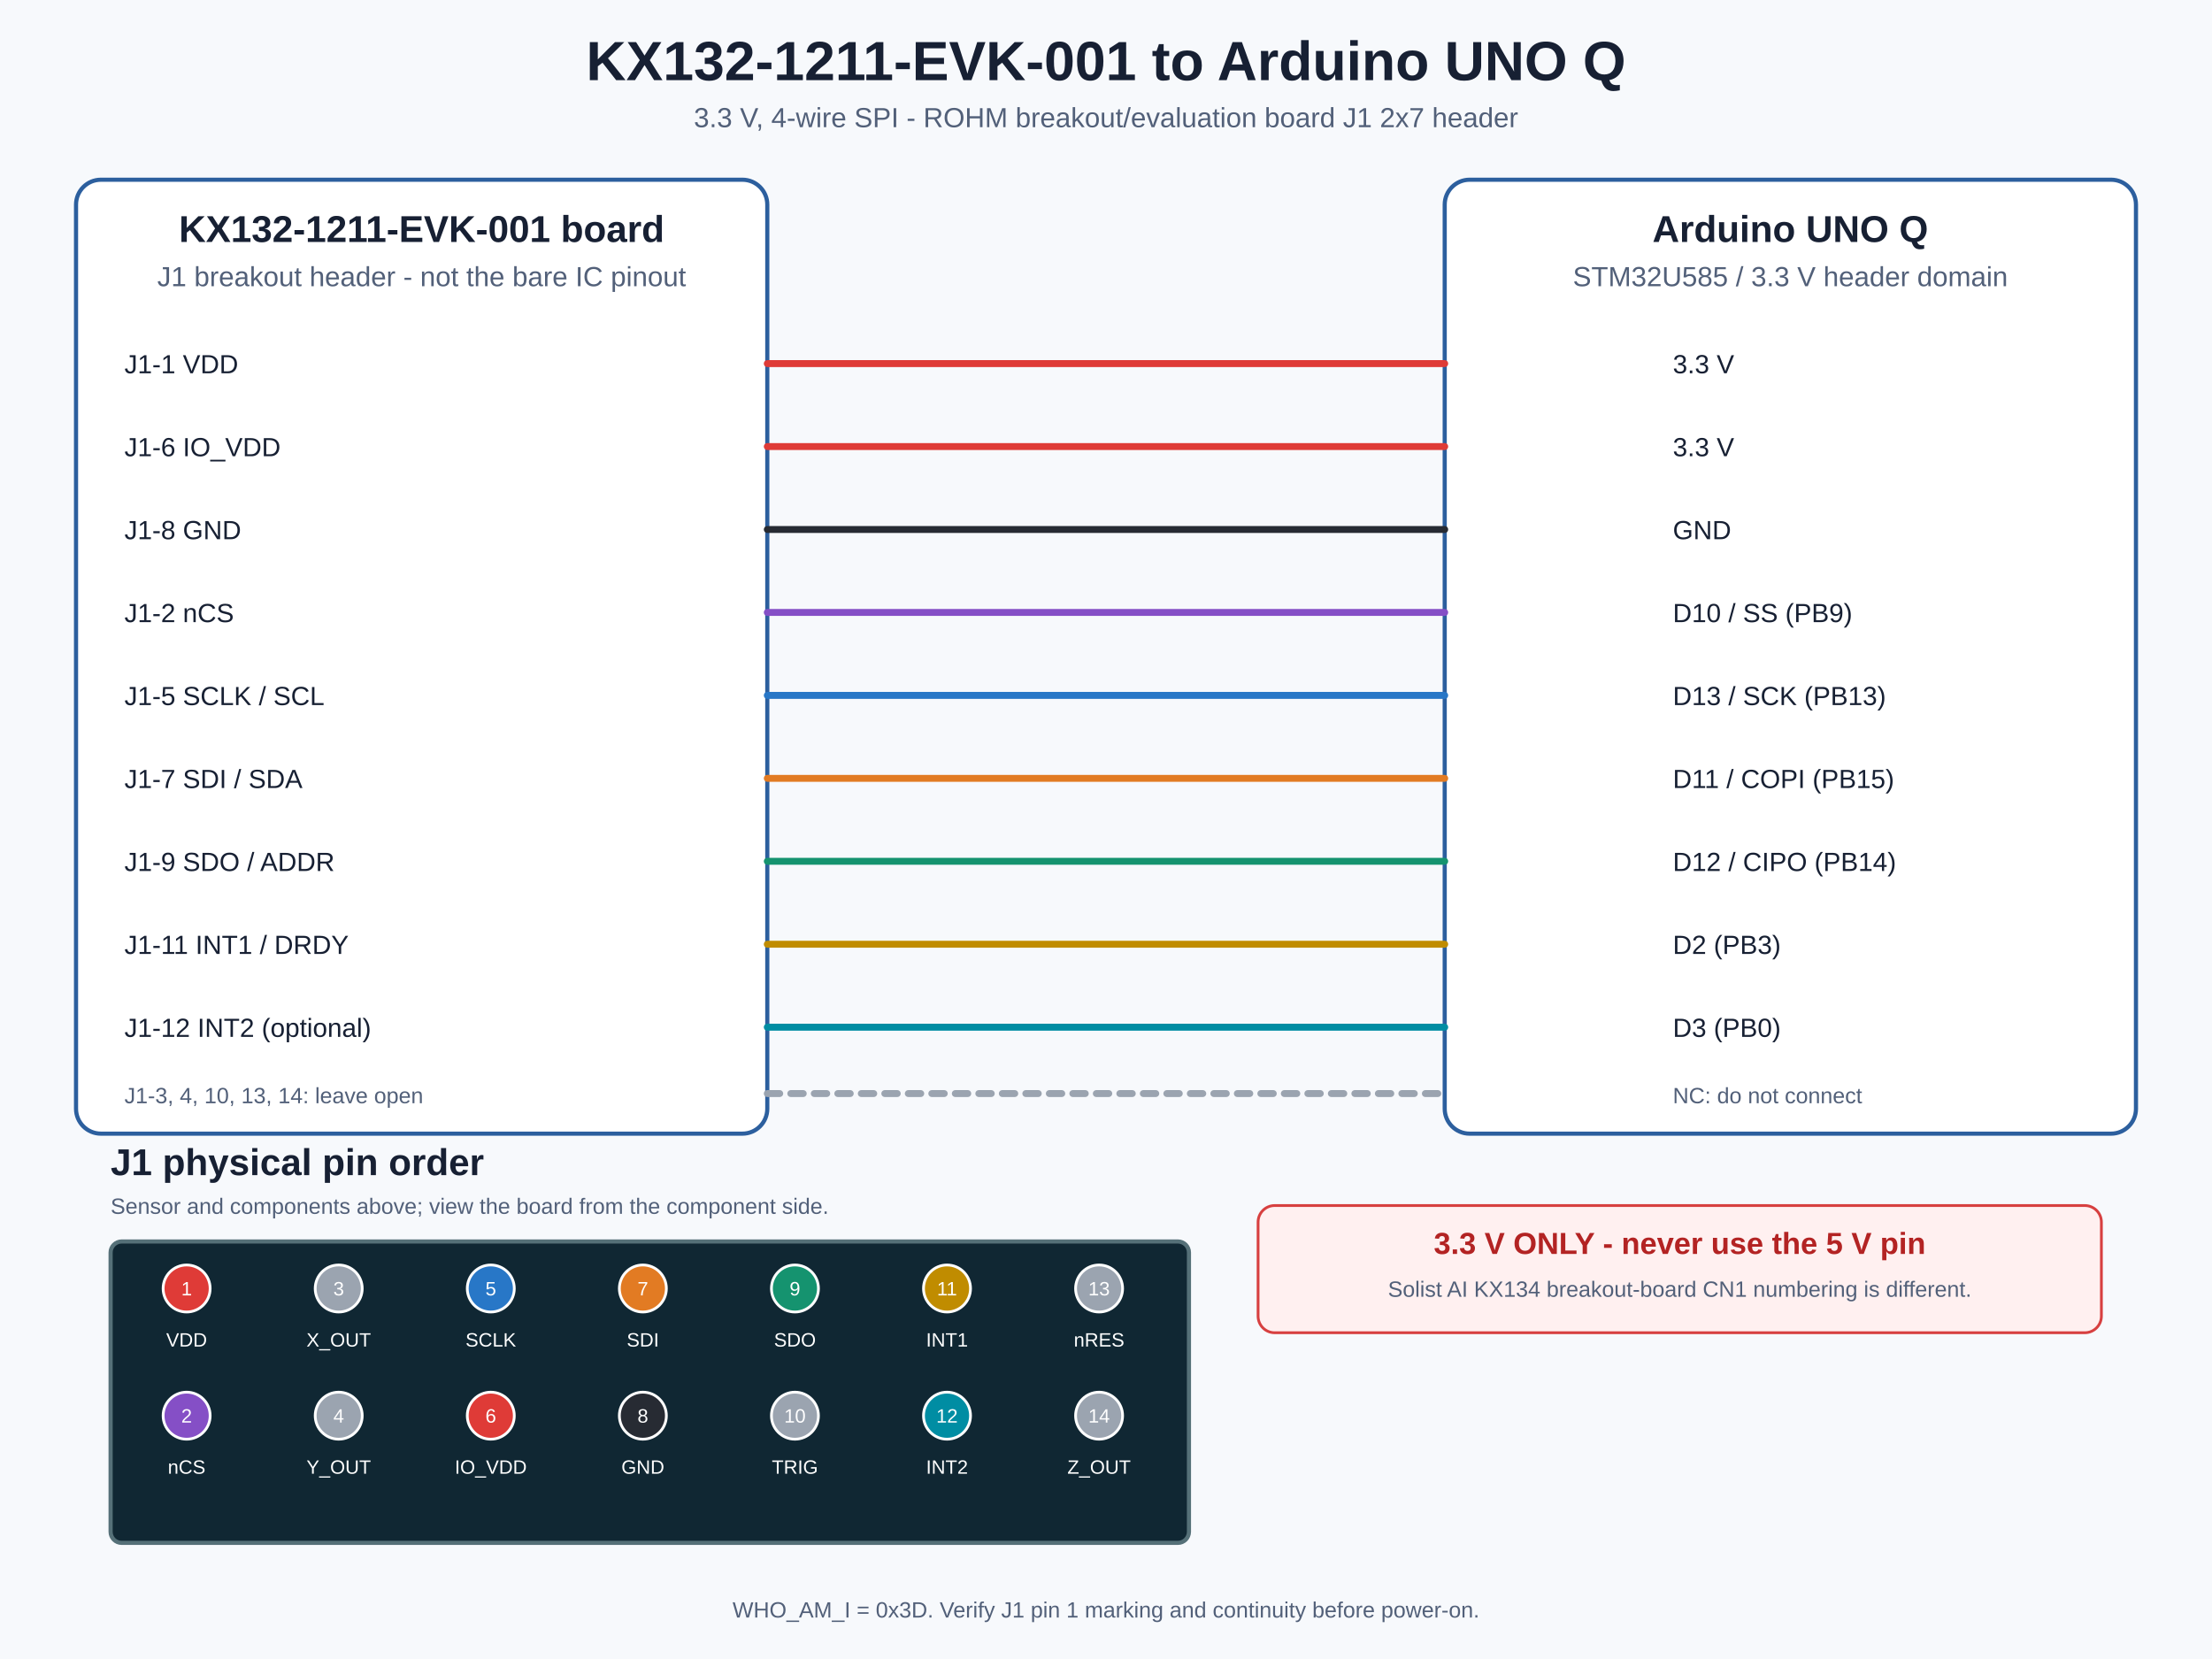
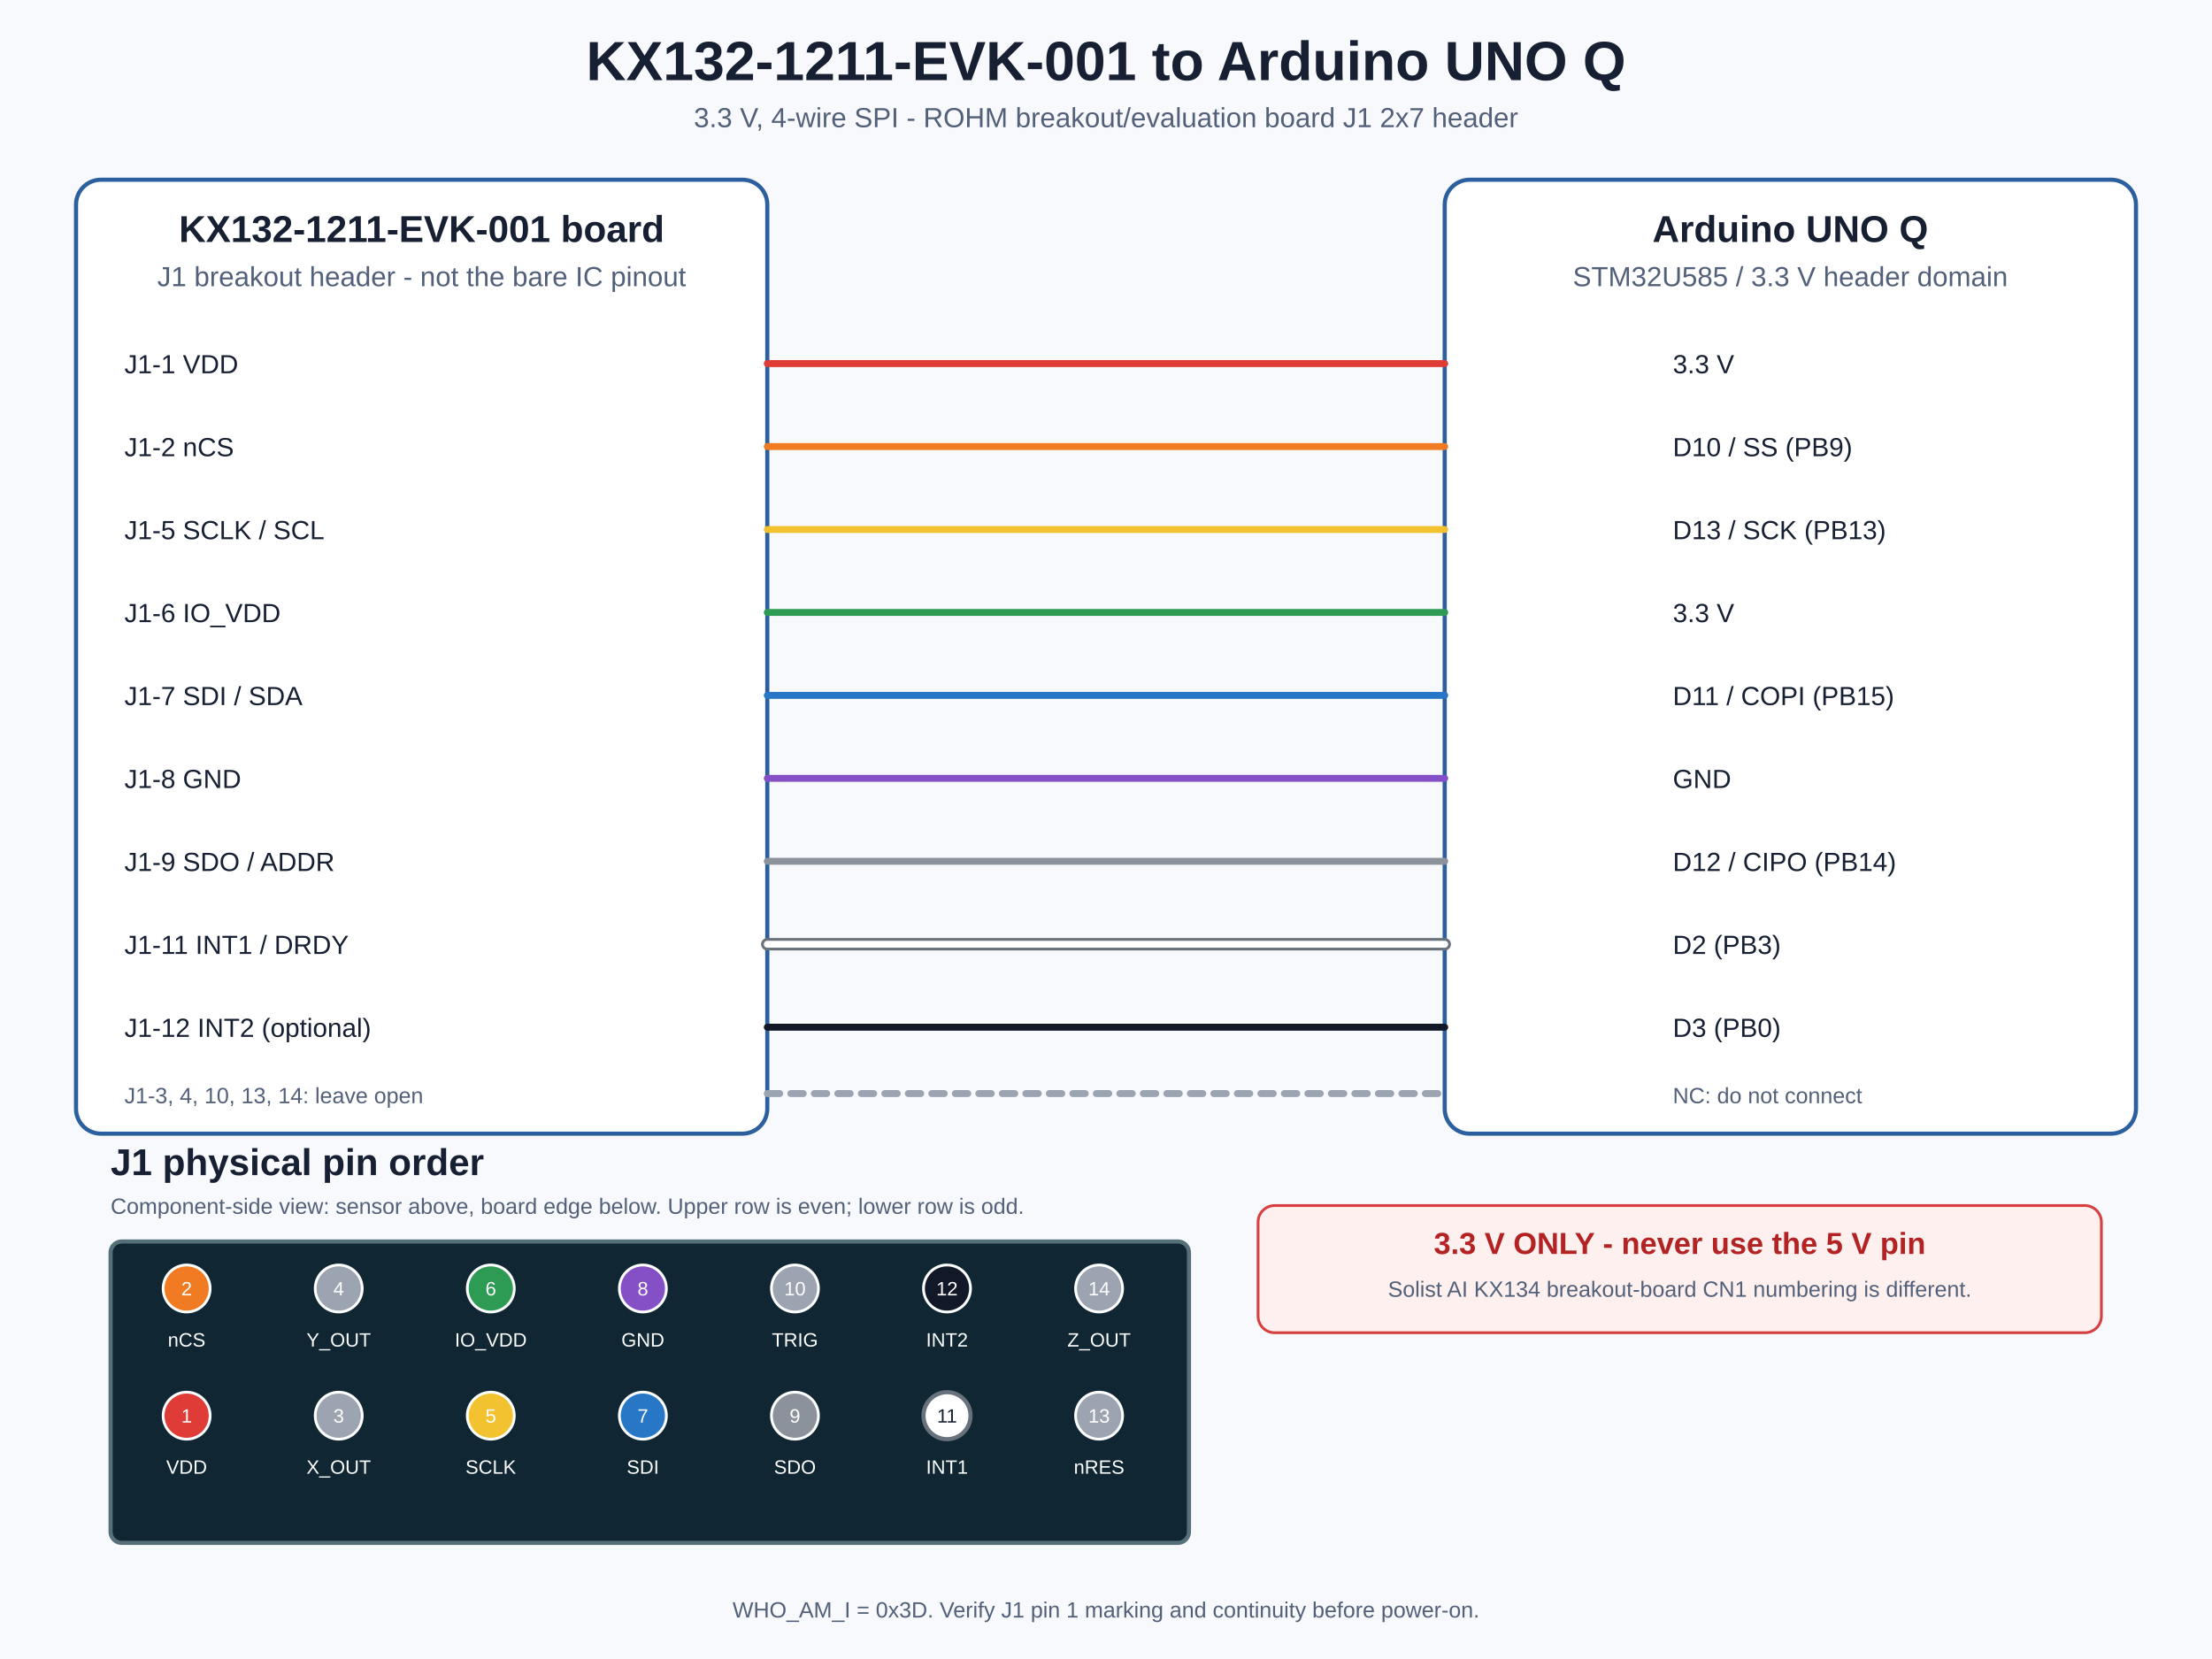
<svg xmlns="http://www.w3.org/2000/svg" width="1600" height="1200" viewBox="0 0 1600 1200">
  <rect width="1600" height="1200" fill="#f7f9fc" />
  <style>
-     text{font-family:Arial,"Noto Sans JP",sans-serif;fill:#172033}.title{font-size:40px;font-weight:700}.sub{font-size:20px;fill:#526079}.box{fill:#fff;stroke:#2c5f9e;stroke-width:3}.head{font-size:27px;font-weight:700}.pin{font-size:19px}.small{font-size:16px;fill:#526079}.tiny{font-size:14px}.connector text{fill:#fff}.warn{font-size:22px;font-weight:700;fill:#b32323}.wire{fill:none;stroke-width:5;stroke-linecap:round}.pwr{stroke:#df3b37}.gnd{stroke:#272b33}.sck{stroke:#2877c7}.miso{stroke:#15936f}.mosi{stroke:#e27b23}.cs{stroke:#854fc6}.irq{stroke:#c08c00}.irq2{stroke:#008da3}.nc{stroke:#9ba4b0;stroke-dasharray:9 8}.pad{stroke:#fff;stroke-width:2}
+     text{font-family:Arial,"Noto Sans JP",sans-serif;fill:#172033}.title{font-size:40px;font-weight:700}.sub{font-size:20px;fill:#526079}.box{fill:#fff;stroke:#2c5f9e;stroke-width:3}.head{font-size:27px;font-weight:700}.pin{font-size:19px}.small{font-size:16px;fill:#526079}.tiny{font-size:14px}.connector text{fill:#fff}.warn{font-size:22px;font-weight:700;fill:#b32323}.wire{fill:none;stroke-width:5;stroke-linecap:round}.c1{stroke:#df3b37}.c2{stroke:#f07b22}.c5{stroke:#f2c230}.c6{stroke:#2e9b55}.c7{stroke:#2877c7}.c8{stroke:#854fc6}.c9{stroke:#8b929c}.c11{stroke:#fff}.c11-outline{stroke:#68717c;stroke-width:9}.c12{stroke:#111827}.nc{stroke:#9ba4b0;stroke-dasharray:9 8}.pad{stroke:#fff;stroke-width:2}
  </style>
  <text x="800" y="58" text-anchor="middle" class="title">KX132-1211-EVK-001 to Arduino UNO Q</text>
  <text x="800" y="92" text-anchor="middle" class="sub">3.3 V, 4-wire SPI - ROHM breakout/evaluation board J1 2x7 header</text>
  <rect x="55" y="130" width="500" height="690" rx="18" class="box" />
  <text x="305" y="175" text-anchor="middle" class="head">KX132-1211-EVK-001 board</text>
  <text x="305" y="207" text-anchor="middle" class="sub">J1 breakout header - not the bare IC pinout</text>
  <rect x="1045" y="130" width="500" height="690" rx="18" class="box" />
  <text x="1295" y="175" text-anchor="middle" class="head">Arduino UNO Q</text>
  <text x="1295" y="207" text-anchor="middle" class="sub">STM32U585 / 3.3 V header domain</text>
  <g class="pin">
    <text x="90" y="270">J1-1  VDD</text>
-     <text x="90" y="330">J1-6  IO_VDD</text>
-     <text x="90" y="390">J1-8  GND</text>
-     <text x="90" y="450">J1-2  nCS</text>
-     <text x="90" y="510">J1-5  SCLK / SCL</text>
-     <text x="90" y="570">J1-7  SDI / SDA</text>
+     <text x="90" y="330">J1-2  nCS</text>
+     <text x="90" y="390">J1-5  SCLK / SCL</text>
+     <text x="90" y="450">J1-6  IO_VDD</text>
+     <text x="90" y="510">J1-7  SDI / SDA</text>
+     <text x="90" y="570">J1-8  GND</text>
    <text x="90" y="630">J1-9  SDO / ADDR</text>
    <text x="90" y="690">J1-11  INT1 / DRDY</text>
    <text x="90" y="750">J1-12  INT2 (optional)</text>
    <text x="90" y="798" class="small">J1-3, 4, 10, 13, 14: leave open</text>
    <text x="1210" y="270">3.3 V</text>
-     <text x="1210" y="330">3.3 V</text>
-     <text x="1210" y="390">GND</text>
-     <text x="1210" y="450">D10 / SS (PB9)</text>
-     <text x="1210" y="510">D13 / SCK (PB13)</text>
-     <text x="1210" y="570">D11 / COPI (PB15)</text>
+     <text x="1210" y="330">D10 / SS (PB9)</text>
+     <text x="1210" y="390">D13 / SCK (PB13)</text>
+     <text x="1210" y="450">3.3 V</text>
+     <text x="1210" y="510">D11 / COPI (PB15)</text>
+     <text x="1210" y="570">GND</text>
    <text x="1210" y="630">D12 / CIPO (PB14)</text>
    <text x="1210" y="690">D2 (PB3)</text>
    <text x="1210" y="750">D3 (PB0)</text>
    <text x="1210" y="798" class="small">NC: do not connect</text>
  </g>
-   <path d="M555 263 H1045" class="wire pwr" />
-   <path d="M555 323 H1045" class="wire pwr" />
-   <path d="M555 383 H1045" class="wire gnd" />
-   <path d="M555 443 H1045" class="wire cs" />
-   <path d="M555 503 H1045" class="wire sck" />
-   <path d="M555 563 H1045" class="wire mosi" />
-   <path d="M555 623 H1045" class="wire miso" />
-   <path d="M555 683 H1045" class="wire irq" />
-   <path d="M555 743 H1045" class="wire irq2" />
+   <path d="M555 263 H1045" class="wire c1" />
+   <path d="M555 323 H1045" class="wire c2" />
+   <path d="M555 383 H1045" class="wire c5" />
+   <path d="M555 443 H1045" class="wire c6" />
+   <path d="M555 503 H1045" class="wire c7" />
+   <path d="M555 563 H1045" class="wire c8" />
+   <path d="M555 623 H1045" class="wire c9" />
+   <path d="M555 683 H1045" class="wire c11-outline" />
+   <path d="M555 683 H1045" class="wire c11" />
+   <path d="M555 743 H1045" class="wire c12" />
  <path d="M555 791 H1045" class="wire nc" />
  <g transform="translate(80 850)">
    <text x="0" y="0" class="head">J1 physical pin order</text>
-     <text x="0" y="28" class="small">Sensor and components above; view the board from the component side.</text>
+     <text x="0" y="28" class="small">Component-side view: sensor above, board edge below. Upper row is even; lower row is odd.</text>
    <rect x="0" y="48" width="780" height="218" rx="8" fill="#102733" stroke="#557078" stroke-width="3" />
    <g class="tiny connector" text-anchor="middle" fill="#fff">
-       <g transform="translate(55 82)">
+       <g transform="translate(55 174)">
        <circle r="17" fill="#df3b37" class="pad" />
        <text y="5">1</text>
        <text y="42">VDD</text>
      </g>
-       <g transform="translate(165 82)">
+       <g transform="translate(165 174)">
        <circle r="17" fill="#9ba4b0" class="pad" />
        <text y="5">3</text>
        <text y="42">X_OUT</text>
      </g>
-       <g transform="translate(275 82)">
-         <circle r="17" fill="#2877c7" class="pad" />
+       <g transform="translate(275 174)">
+         <circle r="17" fill="#f2c230" class="pad" />
        <text y="5">5</text>
        <text y="42">SCLK</text>
      </g>
-       <g transform="translate(385 82)">
-         <circle r="17" fill="#e27b23" class="pad" />
+       <g transform="translate(385 174)">
+         <circle r="17" fill="#2877c7" class="pad" />
        <text y="5">7</text>
        <text y="42">SDI</text>
      </g>
-       <g transform="translate(495 82)">
-         <circle r="17" fill="#15936f" class="pad" />
+       <g transform="translate(495 174)">
+         <circle r="17" fill="#8b929c" class="pad" />
        <text y="5">9</text>
        <text y="42">SDO</text>
      </g>
-       <g transform="translate(605 82)">
-         <circle r="17" fill="#c08c00" class="pad" />
-         <text y="5">11</text>
+       <g transform="translate(605 174)">
+         <circle r="17" fill="#fff" stroke="#68717c" stroke-width="3" />
+         <text y="5" fill="#172033" style="fill:#172033">11</text>
        <text y="42">INT1</text>
      </g>
-       <g transform="translate(715 82)">
+       <g transform="translate(715 174)">
        <circle r="17" fill="#9ba4b0" class="pad" />
        <text y="5">13</text>
        <text y="42">nRES</text>
      </g>
-       <g transform="translate(55 174)">
-         <circle r="17" fill="#854fc6" class="pad" />
+       <g transform="translate(55 82)">
+         <circle r="17" fill="#f07b22" class="pad" />
        <text y="5">2</text>
        <text y="42">nCS</text>
      </g>
-       <g transform="translate(165 174)">
+       <g transform="translate(165 82)">
        <circle r="17" fill="#9ba4b0" class="pad" />
        <text y="5">4</text>
        <text y="42">Y_OUT</text>
      </g>
-       <g transform="translate(275 174)">
-         <circle r="17" fill="#df3b37" class="pad" />
+       <g transform="translate(275 82)">
+         <circle r="17" fill="#2e9b55" class="pad" />
        <text y="5">6</text>
        <text y="42">IO_VDD</text>
      </g>
-       <g transform="translate(385 174)">
-         <circle r="17" fill="#272b33" class="pad" />
+       <g transform="translate(385 82)">
+         <circle r="17" fill="#854fc6" class="pad" />
        <text y="5">8</text>
        <text y="42">GND</text>
      </g>
-       <g transform="translate(495 174)">
+       <g transform="translate(495 82)">
        <circle r="17" fill="#9ba4b0" class="pad" />
        <text y="5">10</text>
        <text y="42">TRIG</text>
      </g>
-       <g transform="translate(605 174)">
-         <circle r="17" fill="#008da3" class="pad" />
+       <g transform="translate(605 82)">
+         <circle r="17" fill="#111827" class="pad" />
        <text y="5">12</text>
        <text y="42">INT2</text>
      </g>
-       <g transform="translate(715 174)">
+       <g transform="translate(715 82)">
        <circle r="17" fill="#9ba4b0" class="pad" />
        <text y="5">14</text>
        <text y="42">Z_OUT</text>
      </g>
    </g>
  </g>
  <rect x="910" y="872" width="610" height="92" rx="12" fill="#fff0f0" stroke="#d74040" stroke-width="2" />
  <text x="1215" y="907" text-anchor="middle" class="warn">3.3 V ONLY - never use the 5 V pin</text>
  <text x="1215" y="938" text-anchor="middle" class="small">Solist AI KX134 breakout-board CN1 numbering is different.</text>
  <text x="800" y="1170" text-anchor="middle" class="small">WHO_AM_I = 0x3D. Verify J1 pin 1 marking and continuity before power-on.</text>
</svg>
